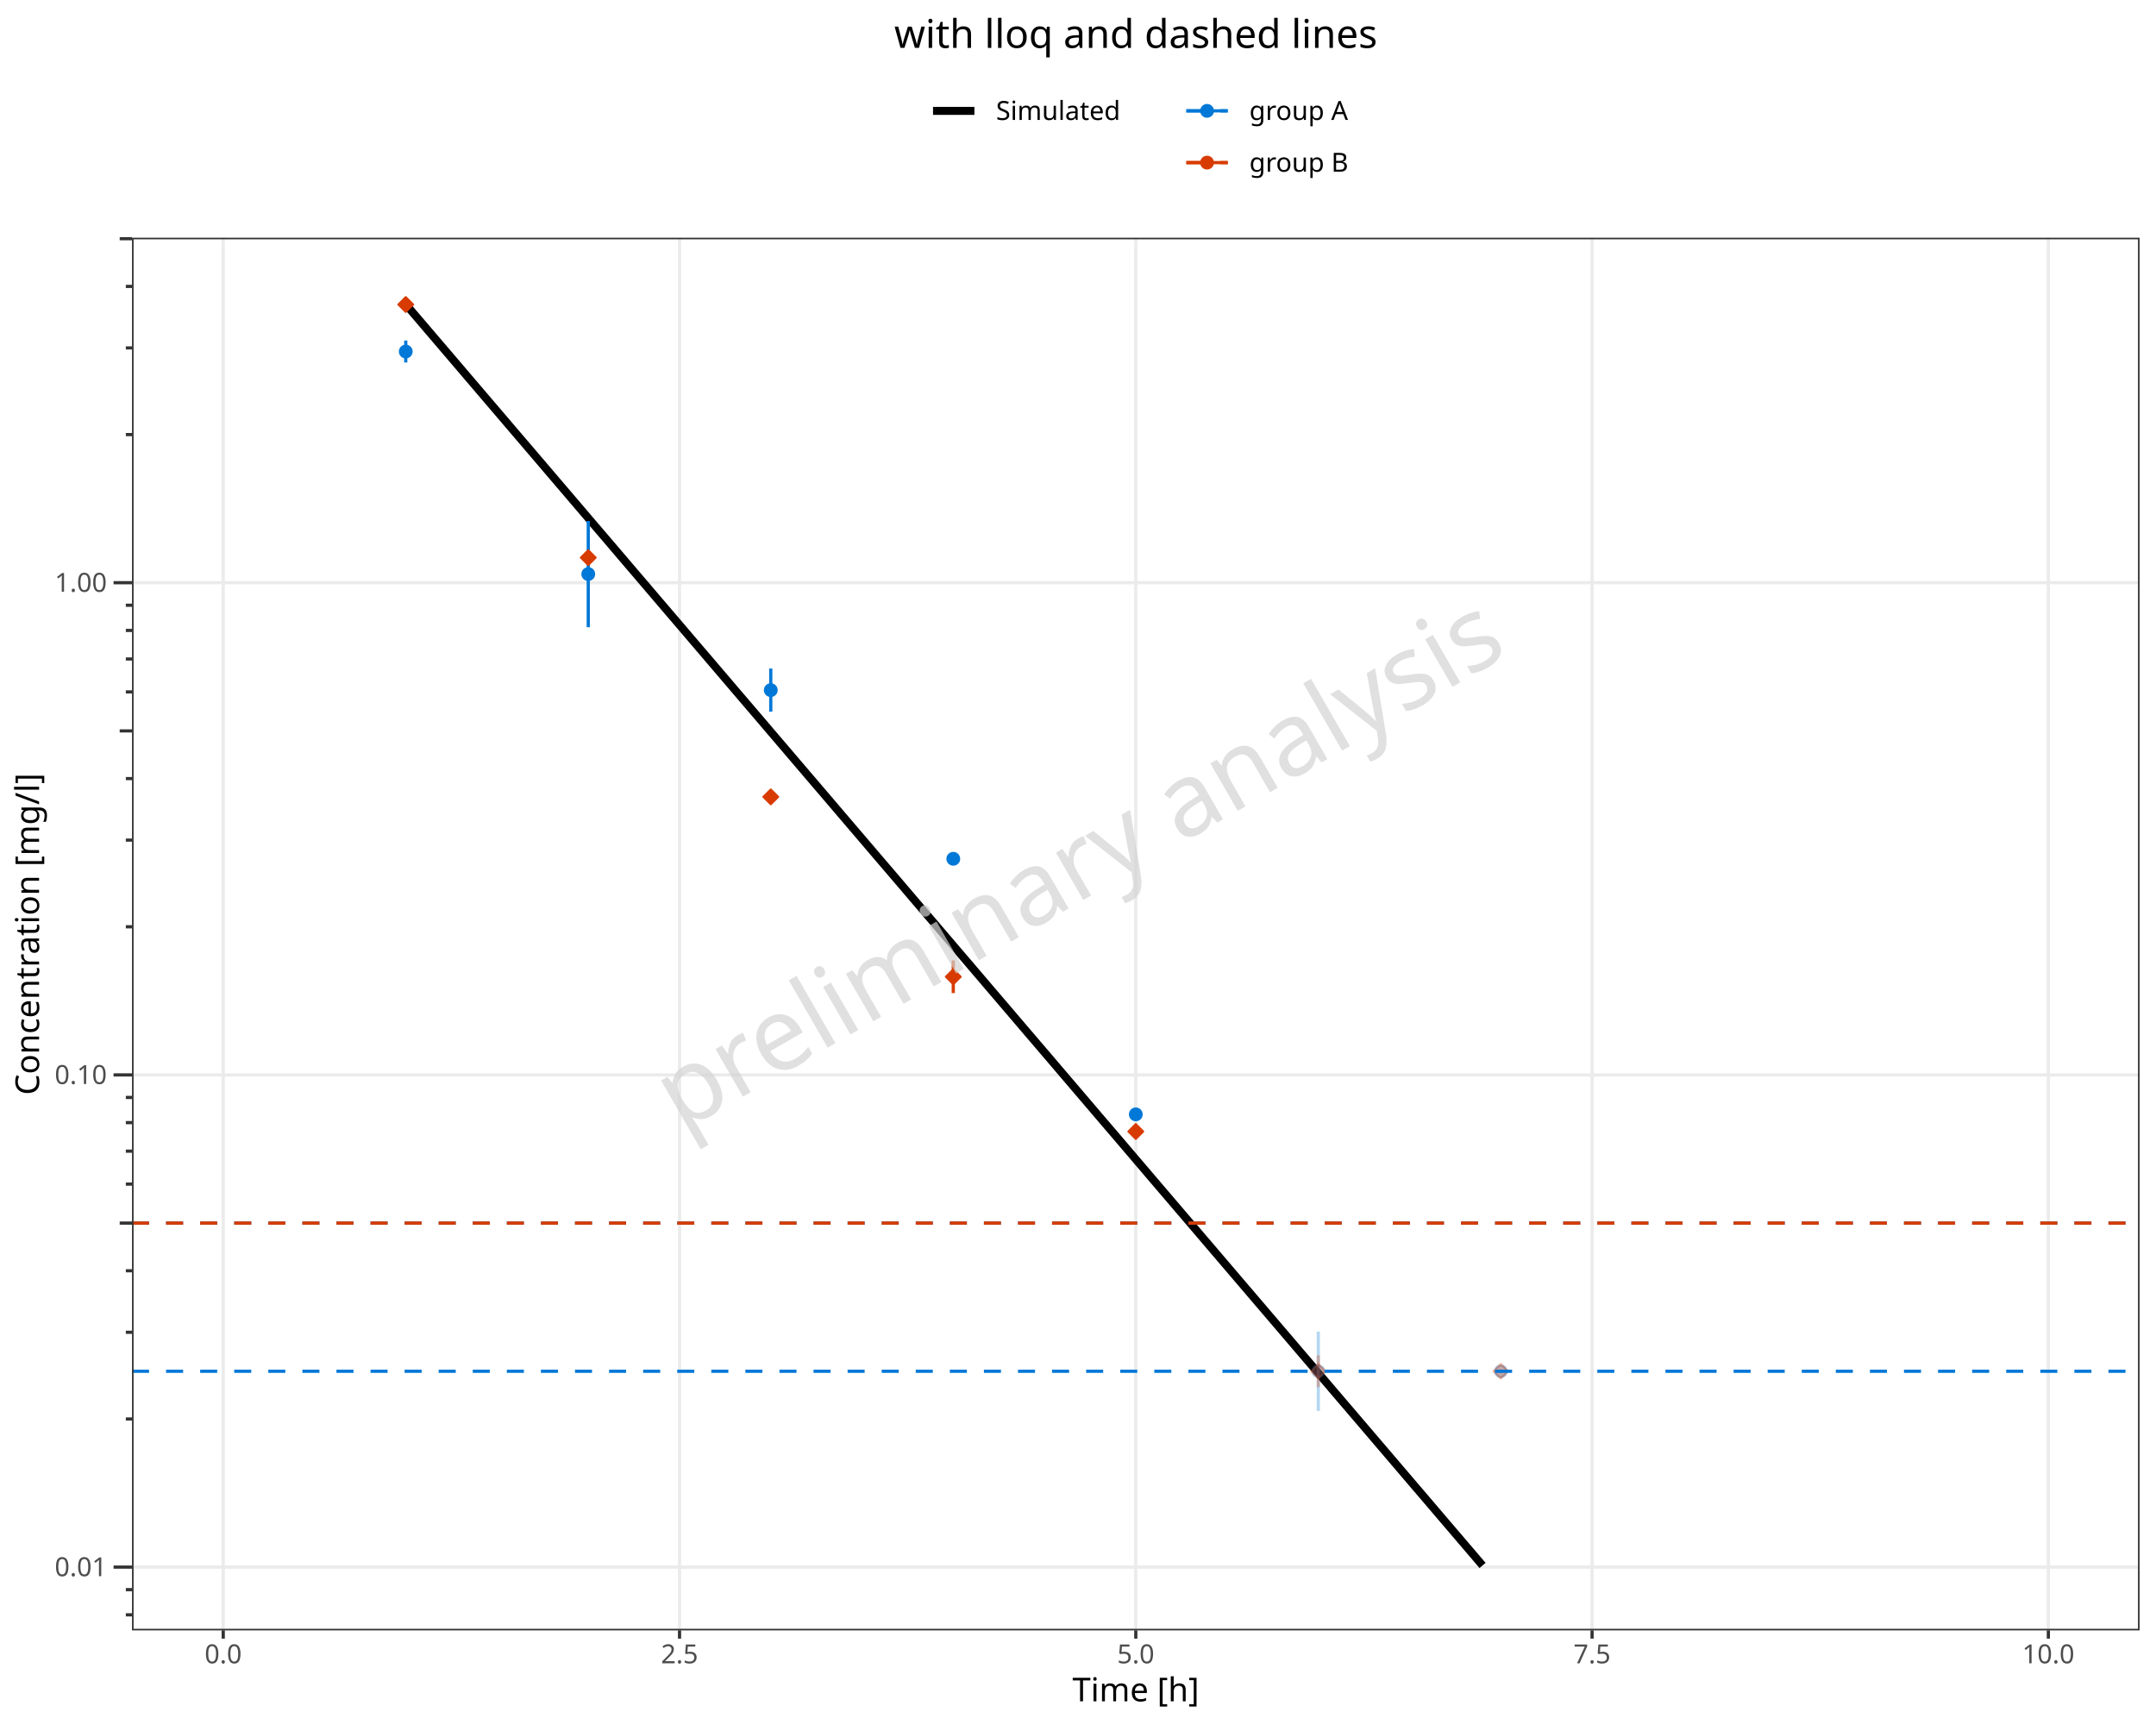
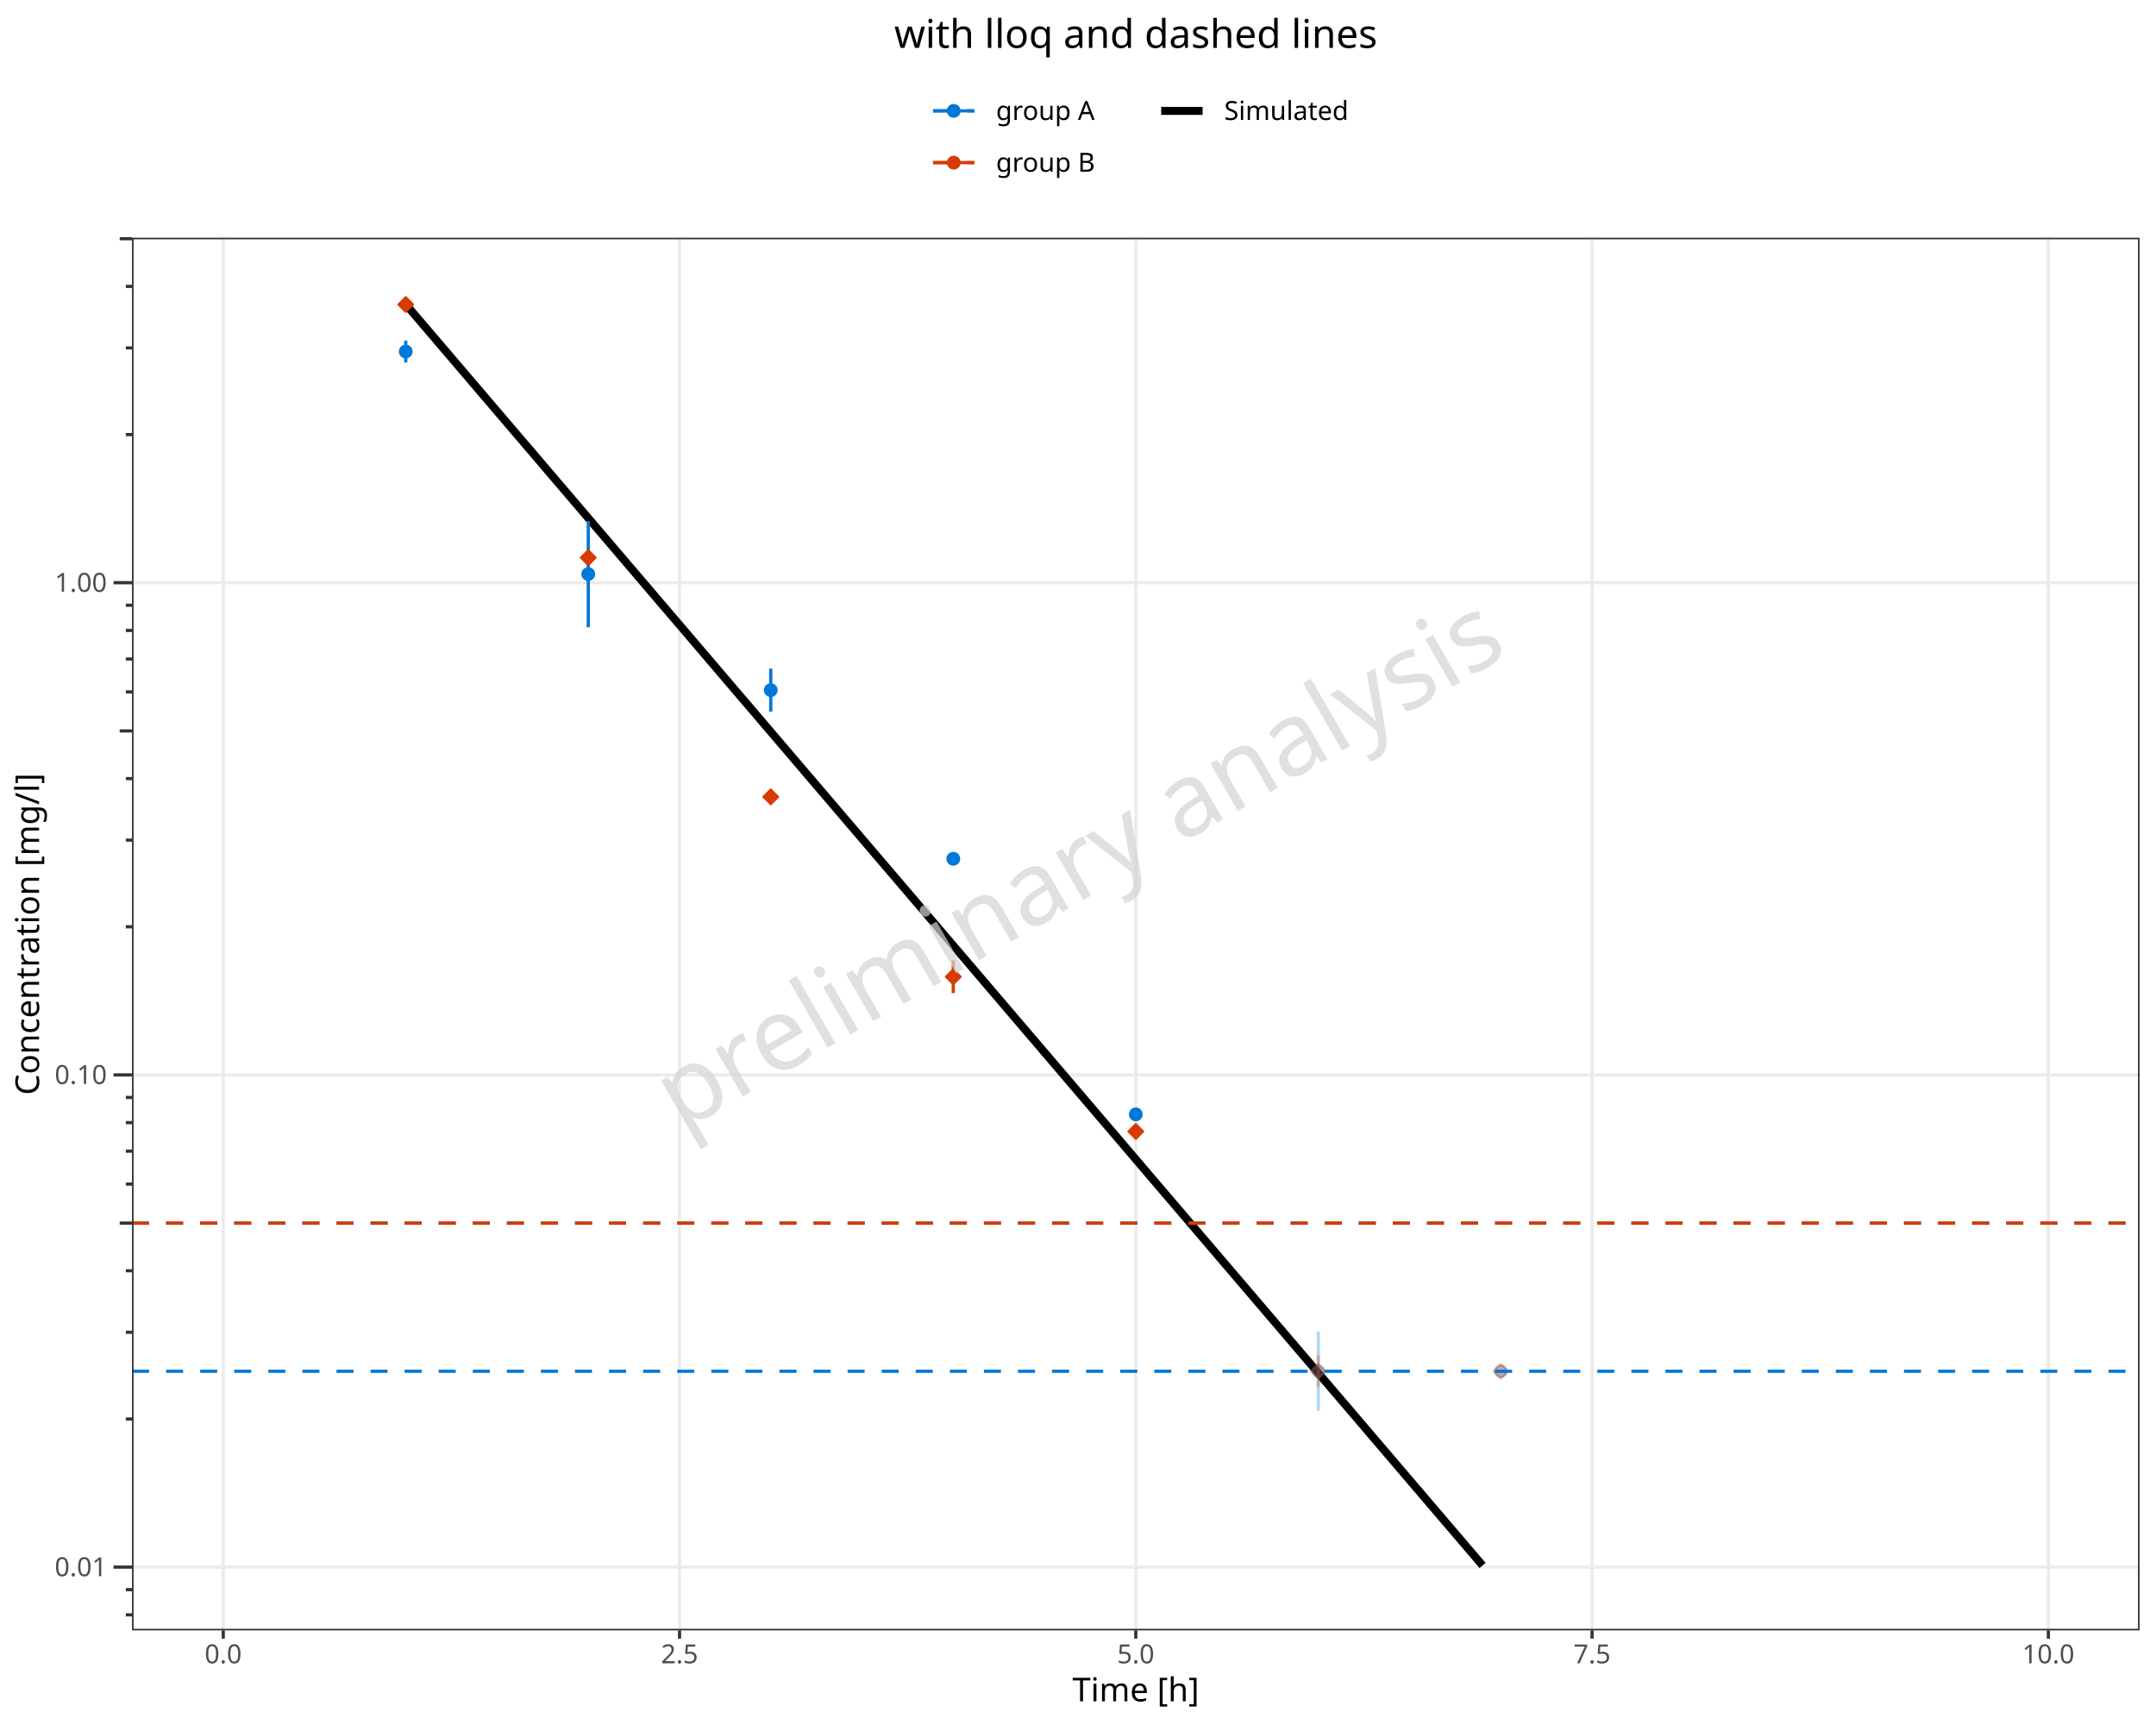
<svg xmlns="http://www.w3.org/2000/svg" class="svglite" data-engine-version="2.0" width="720.00pt" height="576.00pt" viewBox="0 0 720.00 576.00">
  <defs>
    <style type="text/css">
    .svglite line, .svglite polyline, .svglite polygon, .svglite path, .svglite rect, .svglite circle {
      fill: none;
      stroke: #000000;
      stroke-linecap: round;
      stroke-linejoin: round;
      stroke-miterlimit: 10.00;
    }
  </style>
  </defs>
  <rect width="100%" height="100%" style="stroke: none; fill: #FFFFFF;" />
  <defs>
    <clipPath id="cpMC4wMHw3MjAuMDB8MC4wMHw1NzYuMDA=">
      <rect x="0.00" y="0.00" width="720.00" height="576.00" />
    </clipPath>
  </defs>
  <g clip-path="url(#cpMC4wMHw3MjAuMDB8MC4wMHw1NzYuMDA=)">
    <rect x="0" y="0.00" width="720.00" height="576.00" style="stroke-width: 1.07; stroke: #FFFFFF; fill: #FFFFFF;" />
  </g>
  <defs>
    <clipPath id="cpNDQuMDh8NzE0LjUyfDc5LjM4fDU0NC40Mg==">
      <rect x="44.08" y="79.38" width="670.44" height="465.04" />
    </clipPath>
  </defs>
  <g clip-path="url(#cpNDQuMDh8NzE0LjUyfDc5LjM4fDU0NC40Mg==)">
    <rect x="44.08" y="79.38" width="670.44" height="465.04" style="stroke-width: 1.07; stroke: none; fill: #FFFFFF;" />
    <polyline points="44.08,523.28 714.52,523.28 " style="stroke-width: 1.07; stroke: #EBEBEB; stroke-linecap: butt;" />
    <polyline points="44.08,358.93 714.52,358.93 " style="stroke-width: 1.07; stroke: #EBEBEB; stroke-linecap: butt;" />
    <polyline points="44.08,194.58 714.52,194.58 " style="stroke-width: 1.07; stroke: #EBEBEB; stroke-linecap: butt;" />
    <polyline points="74.55,544.42 74.55,79.38 " style="stroke-width: 1.07; stroke: #EBEBEB; stroke-linecap: butt;" />
    <polyline points="226.93,544.42 226.93,79.38 " style="stroke-width: 1.07; stroke: #EBEBEB; stroke-linecap: butt;" />
    <polyline points="379.30,544.42 379.30,79.38 " style="stroke-width: 1.07; stroke: #EBEBEB; stroke-linecap: butt;" />
    <polyline points="531.67,544.42 531.67,79.38 " style="stroke-width: 1.07; stroke: #EBEBEB; stroke-linecap: butt;" />
    <polyline points="684.05,544.42 684.05,79.38 " style="stroke-width: 1.07; stroke: #EBEBEB; stroke-linecap: butt;" />
    <polyline points="135.50,101.61 141.60,108.75 147.69,115.88 153.79,123.02 159.88,130.16 165.98,137.30 172.07,144.44 178.17,151.57 184.26,158.71 190.36,165.85 196.45,172.99 202.55,180.12 208.64,187.26 214.74,194.40 220.83,201.54 226.93,208.67 233.02,215.81 239.12,222.95 245.21,230.09 251.31,237.22 257.40,244.36 263.50,251.50 269.59,258.64 275.69,265.77 281.78,272.91 287.88,280.05 293.97,287.19 300.07,294.32 306.16,301.46 312.26,308.60 318.35,315.74 324.45,322.87 330.54,330.01 336.64,337.15 342.73,344.29 348.83,351.42 354.92,358.56 361.02,365.70 367.11,372.84 373.21,379.97 379.30,387.11 385.39,394.25 391.49,401.39 397.58,408.52 403.68,415.66 409.77,422.80 415.87,429.94 421.96,437.07 428.06,444.21 434.15,451.35 440.25,458.49 446.34,465.63 452.44,472.76 458.53,479.90 464.63,487.04 470.72,494.18 476.82,501.31 482.91,508.45 489.01,515.59 495.10,522.73 " style="stroke-width: 2.67; stroke-linecap: butt;" />
    <polyline points="135.50,113.72 135.50,113.72 " style="stroke-width: 1.07; stroke: #0078D7; stroke-linecap: butt;" />
    <polyline points="135.50,113.72 135.50,121.03 " style="stroke-width: 1.07; stroke: #0078D7; stroke-linecap: butt;" />
    <polyline points="135.50,121.03 135.50,121.03 " style="stroke-width: 1.07; stroke: #0078D7; stroke-linecap: butt;" />
    <polyline points="196.45,173.95 196.45,173.95 " style="stroke-width: 1.07; stroke: #0078D7; stroke-linecap: butt;" />
    <polyline points="196.45,173.95 196.45,209.43 " style="stroke-width: 1.07; stroke: #0078D7; stroke-linecap: butt;" />
    <polyline points="196.45,209.43 196.45,209.43 " style="stroke-width: 1.07; stroke: #0078D7; stroke-linecap: butt;" />
    <polyline points="257.40,223.24 257.40,223.24 " style="stroke-width: 1.07; stroke: #0078D7; stroke-linecap: butt;" />
    <polyline points="257.40,223.24 257.40,237.63 " style="stroke-width: 1.07; stroke: #0078D7; stroke-linecap: butt;" />
    <polyline points="257.40,237.63 257.40,237.63 " style="stroke-width: 1.07; stroke: #0078D7; stroke-linecap: butt;" />
    <polyline points="318.35,284.67 318.35,284.67 " style="stroke-width: 1.07; stroke: #0078D7; stroke-linecap: butt;" />
    <polyline points="318.35,284.67 318.35,288.85 " style="stroke-width: 1.07; stroke: #0078D7; stroke-linecap: butt;" />
    <polyline points="318.35,288.85 318.35,288.85 " style="stroke-width: 1.07; stroke: #0078D7; stroke-linecap: butt;" />
    <polyline points="379.30,370.61 379.30,370.61 " style="stroke-width: 1.07; stroke: #0078D7; stroke-linecap: butt;" />
    <polyline points="379.30,370.61 379.30,373.59 " style="stroke-width: 1.07; stroke: #0078D7; stroke-linecap: butt;" />
    <polyline points="379.30,373.59 379.30,373.59 " style="stroke-width: 1.07; stroke: #0078D7; stroke-linecap: butt;" />
    <polyline points="440.25,444.62 440.25,444.62 " style="stroke-width: 1.07; stroke: #0078D7; stroke-opacity: 0.30; stroke-linecap: butt;" />
    <polyline points="440.25,444.62 440.25,471.14 " style="stroke-width: 1.07; stroke: #0078D7; stroke-opacity: 0.30; stroke-linecap: butt;" />
    <polyline points="440.25,471.14 440.25,471.14 " style="stroke-width: 1.07; stroke: #0078D7; stroke-opacity: 0.30; stroke-linecap: butt;" />
    <polyline points="501.20,457.41 501.20,457.41 " style="stroke-width: 1.07; stroke: #0078D7; stroke-opacity: 0.30; stroke-linecap: butt;" />
    <polyline points="501.20,457.41 501.20,458.35 " style="stroke-width: 1.07; stroke: #0078D7; stroke-opacity: 0.30; stroke-linecap: butt;" />
    <polyline points="501.20,458.35 501.20,458.35 " style="stroke-width: 1.07; stroke: #0078D7; stroke-opacity: 0.30; stroke-linecap: butt;" />
    <polyline points="135.50,100.52 135.50,100.52 " style="stroke-width: 1.07; stroke: #D83B01; stroke-linecap: butt;" />
    <polyline points="135.50,100.52 135.50,102.84 " style="stroke-width: 1.07; stroke: #D83B01; stroke-linecap: butt;" />
    <polyline points="135.50,102.84 135.50,102.84 " style="stroke-width: 1.07; stroke: #D83B01; stroke-linecap: butt;" />
    <polyline points="196.45,184.77 196.45,184.77 " style="stroke-width: 1.07; stroke: #D83B01; stroke-linecap: butt;" />
    <polyline points="196.45,184.77 196.45,187.63 " style="stroke-width: 1.07; stroke: #D83B01; stroke-linecap: butt;" />
    <polyline points="196.45,187.63 196.45,187.63 " style="stroke-width: 1.07; stroke: #D83B01; stroke-linecap: butt;" />
    <polyline points="257.40,263.94 257.40,263.94 " style="stroke-width: 1.07; stroke: #D83B01; stroke-linecap: butt;" />
    <polyline points="257.40,263.94 257.40,268.23 " style="stroke-width: 1.07; stroke: #D83B01; stroke-linecap: butt;" />
    <polyline points="257.40,268.23 257.40,268.23 " style="stroke-width: 1.07; stroke: #D83B01; stroke-linecap: butt;" />
    <polyline points="318.35,320.70 318.35,320.70 " style="stroke-width: 1.07; stroke: #D83B01; stroke-linecap: butt;" />
    <polyline points="318.35,320.70 318.35,331.61 " style="stroke-width: 1.07; stroke: #D83B01; stroke-linecap: butt;" />
    <polyline points="318.35,331.61 318.35,331.61 " style="stroke-width: 1.07; stroke: #D83B01; stroke-linecap: butt;" />
    <polyline points="379.30,377.24 379.30,377.24 " style="stroke-width: 1.07; stroke: #D83B01; stroke-linecap: butt;" />
    <polyline points="379.30,377.24 379.30,378.41 " style="stroke-width: 1.07; stroke: #D83B01; stroke-linecap: butt;" />
    <polyline points="379.30,378.41 379.30,378.41 " style="stroke-width: 1.07; stroke: #D83B01; stroke-linecap: butt;" />
    <polyline points="440.25,452.57 440.25,452.57 " style="stroke-width: 1.07; stroke: #D83B01; stroke-opacity: 0.30; stroke-linecap: butt;" />
    <polyline points="440.25,452.57 440.25,463.18 " style="stroke-width: 1.07; stroke: #D83B01; stroke-opacity: 0.30; stroke-linecap: butt;" />
    <polyline points="440.25,463.18 440.25,463.18 " style="stroke-width: 1.07; stroke: #D83B01; stroke-opacity: 0.30; stroke-linecap: butt;" />
    <polyline points="501.20,457.28 501.20,457.28 " style="stroke-width: 1.07; stroke: #D83B01; stroke-opacity: 0.30; stroke-linecap: butt;" />
    <polyline points="501.20,457.28 501.20,458.48 " style="stroke-width: 1.07; stroke: #D83B01; stroke-opacity: 0.30; stroke-linecap: butt;" />
    <polyline points="501.20,458.48 501.20,458.48 " style="stroke-width: 1.07; stroke: #D83B01; stroke-opacity: 0.30; stroke-linecap: butt;" />
    <circle cx="135.50" cy="117.38" r="1.95" style="stroke-width: 0.71; stroke: #0078D7; fill: #0078D7;" />
    <circle cx="196.45" cy="191.69" r="1.95" style="stroke-width: 0.71; stroke: #0078D7; fill: #0078D7;" />
    <circle cx="257.40" cy="230.44" r="1.95" style="stroke-width: 0.71; stroke: #0078D7; fill: #0078D7;" />
    <circle cx="318.35" cy="286.76" r="1.95" style="stroke-width: 0.71; stroke: #0078D7; fill: #0078D7;" />
    <circle cx="379.30" cy="372.10" r="1.95" style="stroke-width: 0.71; stroke: #0078D7; fill: #0078D7;" />
    <circle cx="440.25" cy="457.88" r="1.95" style="stroke-width: 0.71; stroke: #0078D7; stroke-opacity: 0.30; fill: #0078D7; fill-opacity: 0.30;" />
    <circle cx="501.20" cy="457.88" r="1.95" style="stroke-width: 0.71; stroke: #0078D7; stroke-opacity: 0.30; fill: #0078D7; fill-opacity: 0.30;" />
    <polygon points="135.50,104.13 137.95,101.68 135.50,99.23 133.05,101.68 " style="stroke-width: 0.71; stroke: #D83B01; fill: #D83B01;" />
    <polygon points="196.45,188.65 198.90,186.20 196.45,183.75 194.00,186.20 " style="stroke-width: 0.71; stroke: #D83B01; fill: #D83B01;" />
    <polygon points="257.40,268.53 259.85,266.08 257.40,263.64 254.95,266.08 " style="stroke-width: 0.71; stroke: #D83B01; fill: #D83B01;" />
    <polygon points="318.35,328.61 320.80,326.16 318.35,323.71 315.90,326.16 " style="stroke-width: 0.71; stroke: #D83B01; fill: #D83B01;" />
    <polygon points="379.30,380.27 381.75,377.82 379.30,375.37 376.85,377.82 " style="stroke-width: 0.71; stroke: #D83B01; fill: #D83B01;" />
    <polygon points="440.25,460.33 442.70,457.88 440.25,455.43 437.80,457.88 " style="stroke-width: 0.71; stroke: #D83B01; stroke-opacity: 0.30; fill: #D83B01; fill-opacity: 0.30;" />
    <polygon points="501.20,460.33 503.65,457.88 501.20,455.43 498.75,457.88 " style="stroke-width: 0.71; stroke: #D83B01; stroke-opacity: 0.30; fill: #D83B01; fill-opacity: 0.30;" />
    <line x1="44.08" y1="408.40" x2="714.52" y2="408.40" style="stroke-width: 1.07; stroke: #0078D7; stroke-dasharray: 5.69,5.69; stroke-linecap: butt;" />
    <line x1="44.08" y1="457.88" x2="714.52" y2="457.88" style="stroke-width: 1.07; stroke: #0078D7; stroke-dasharray: 5.69,5.69; stroke-linecap: butt;" />
    <line x1="44.08" y1="408.40" x2="714.52" y2="408.40" style="stroke-width: 1.07; stroke: #D83B01; stroke-dasharray: 5.69,5.69; stroke-linecap: butt;" />
    <rect x="44.08" y="79.38" width="670.44" height="465.04" style="stroke-width: 1.07; stroke: #333333;" />
  </g>
  <g clip-path="url(#cpMC4wMHw3MjAuMDB8MC4wMHw1NzYuMDA=)">
    <text x="35.72" y="526.31" text-anchor="end" style="font-size: 8.80px; fill: #4D4D4D; font-family: sans;" textLength="17.13px" lengthAdjust="spacingAndGlyphs">0.01</text>
    <text x="35.72" y="361.96" text-anchor="end" style="font-size: 8.80px; fill: #4D4D4D; font-family: sans;" textLength="17.13px" lengthAdjust="spacingAndGlyphs">0.10</text>
    <text x="35.72" y="197.61" text-anchor="end" style="font-size: 8.80px; fill: #4D4D4D; font-family: sans;" textLength="17.13px" lengthAdjust="spacingAndGlyphs">1.00</text>
    <polyline points="37.92,523.28 44.08,523.28 " style="stroke-width: 1.07; stroke: #333333; stroke-linecap: butt;" />
    <polyline points="37.92,358.93 44.08,358.93 " style="stroke-width: 1.07; stroke: #333333; stroke-linecap: butt;" />
    <polyline points="37.92,194.58 44.08,194.58 " style="stroke-width: 1.07; stroke: #333333; stroke-linecap: butt;" />
    <polyline points="39.97,408.40 44.08,408.40 " style="stroke-width: 1.07; stroke: #333333; stroke-linecap: butt;" />
    <polyline points="39.97,244.06 44.08,244.06 " style="stroke-width: 1.07; stroke: #333333; stroke-linecap: butt;" />
    <polyline points="39.97,79.71 44.08,79.71 " style="stroke-width: 1.07; stroke: #333333; stroke-linecap: butt;" />
    <polyline points="42.02,539.21 44.08,539.21 " style="stroke-width: 1.07; stroke: #333333; stroke-linecap: butt;" />
    <polyline points="42.02,530.80 44.08,530.80 " style="stroke-width: 1.07; stroke: #333333; stroke-linecap: butt;" />
    <polyline points="42.02,473.81 44.08,473.81 " style="stroke-width: 1.07; stroke: #333333; stroke-linecap: butt;" />
    <polyline points="42.02,444.87 44.08,444.87 " style="stroke-width: 1.07; stroke: #333333; stroke-linecap: butt;" />
    <polyline points="42.02,424.33 44.08,424.33 " style="stroke-width: 1.07; stroke: #333333; stroke-linecap: butt;" />
    <polyline points="42.02,395.39 44.08,395.39 " style="stroke-width: 1.07; stroke: #333333; stroke-linecap: butt;" />
    <polyline points="42.02,384.39 44.08,384.39 " style="stroke-width: 1.07; stroke: #333333; stroke-linecap: butt;" />
    <polyline points="42.02,374.86 44.08,374.86 " style="stroke-width: 1.07; stroke: #333333; stroke-linecap: butt;" />
    <polyline points="42.02,366.45 44.08,366.45 " style="stroke-width: 1.07; stroke: #333333; stroke-linecap: butt;" />
    <polyline points="42.02,309.46 44.08,309.46 " style="stroke-width: 1.07; stroke: #333333; stroke-linecap: butt;" />
    <polyline points="42.02,280.52 44.08,280.52 " style="stroke-width: 1.07; stroke: #333333; stroke-linecap: butt;" />
    <polyline points="42.02,259.98 44.08,259.98 " style="stroke-width: 1.07; stroke: #333333; stroke-linecap: butt;" />
    <polyline points="42.02,231.04 44.08,231.04 " style="stroke-width: 1.07; stroke: #333333; stroke-linecap: butt;" />
    <polyline points="42.02,220.04 44.08,220.04 " style="stroke-width: 1.07; stroke: #333333; stroke-linecap: butt;" />
    <polyline points="42.02,210.51 44.08,210.51 " style="stroke-width: 1.07; stroke: #333333; stroke-linecap: butt;" />
    <polyline points="42.02,202.10 44.08,202.10 " style="stroke-width: 1.07; stroke: #333333; stroke-linecap: butt;" />
    <polyline points="42.02,145.11 44.08,145.11 " style="stroke-width: 1.07; stroke: #333333; stroke-linecap: butt;" />
    <polyline points="42.02,116.17 44.08,116.17 " style="stroke-width: 1.07; stroke: #333333; stroke-linecap: butt;" />
    <polyline points="42.02,95.63 44.08,95.63 " style="stroke-width: 1.07; stroke: #333333; stroke-linecap: butt;" />
    <polyline points="74.55,547.16 74.55,544.42 " style="stroke-width: 1.07; stroke: #333333; stroke-linecap: butt;" />
    <polyline points="226.93,547.16 226.93,544.42 " style="stroke-width: 1.07; stroke: #333333; stroke-linecap: butt;" />
    <polyline points="379.30,547.16 379.30,544.42 " style="stroke-width: 1.07; stroke: #333333; stroke-linecap: butt;" />
    <polyline points="531.67,547.16 531.67,544.42 " style="stroke-width: 1.07; stroke: #333333; stroke-linecap: butt;" />
    <polyline points="684.05,547.16 684.05,544.42 " style="stroke-width: 1.07; stroke: #333333; stroke-linecap: butt;" />
    <text x="74.55" y="555.40" text-anchor="middle" style="font-size: 8.80px; fill: #4D4D4D; font-family: sans;" textLength="12.23px" lengthAdjust="spacingAndGlyphs">0.0</text>
    <text x="226.93" y="555.40" text-anchor="middle" style="font-size: 8.80px; fill: #4D4D4D; font-family: sans;" textLength="12.23px" lengthAdjust="spacingAndGlyphs">2.5</text>
    <text x="379.30" y="555.40" text-anchor="middle" style="font-size: 8.80px; fill: #4D4D4D; font-family: sans;" textLength="12.23px" lengthAdjust="spacingAndGlyphs">5.0</text>
    <text x="531.67" y="555.40" text-anchor="middle" style="font-size: 8.80px; fill: #4D4D4D; font-family: sans;" textLength="12.23px" lengthAdjust="spacingAndGlyphs">7.5</text>
    <text x="684.05" y="555.40" text-anchor="middle" style="font-size: 8.80px; fill: #4D4D4D; font-family: sans;" textLength="17.13px" lengthAdjust="spacingAndGlyphs">10.0</text>
    <text x="379.30" y="568.10" text-anchor="middle" style="font-size: 11.00px; font-family: sans;" textLength="39.73px" lengthAdjust="spacingAndGlyphs">Time [h]</text>
    <text transform="translate(13.05,311.90) rotate(-90)" text-anchor="middle" style="font-size: 11.00px; font-family: sans;" textLength="98.45px" lengthAdjust="spacingAndGlyphs">Concentration [mg/l]</text>
-     <rect x="304.38" y="22.90" width="73.64" height="28.24" style="stroke-width: 1.07; stroke: none; fill: #FFFFFF;" />
+     <rect x="304.38" y="22.90" width="65.24" height="45.52" style="stroke-width: 1.07; stroke: none; fill: #FFFFFF;" />
    <rect x="309.86" y="28.38" width="17.28" height="17.28" style="stroke-width: 1.07; stroke: none; fill: #FFFFFF;" />
-     <line x1="311.59" y1="37.02" x2="325.41" y2="37.02" style="stroke-width: 2.67; stroke-linecap: butt;" />
-     <text x="332.62" y="40.05" style="font-size: 8.80px; font-family: sans;" textLength="39.14px" lengthAdjust="spacingAndGlyphs">Simulated</text>
-     <rect x="388.98" y="22.90" width="65.24" height="45.52" style="stroke-width: 1.07; stroke: none; fill: #FFFFFF;" />
-     <rect x="394.46" y="28.38" width="17.28" height="17.28" style="stroke-width: 1.07; stroke: none; fill: #FFFFFF;" />
-     <line x1="396.19" y1="37.02" x2="410.01" y2="37.02" style="stroke-width: 1.07; stroke: #0078D7; stroke-linecap: butt;" />
-     <circle cx="403.10" cy="37.02" r="1.95" style="stroke-width: 0.71; stroke: #0078D7; fill: #0078D7;" />
-     <line x1="396.19" y1="37.02" x2="410.01" y2="37.02" style="stroke-width: 1.07; stroke: #0078D7; stroke-dasharray: 5.69,5.69; stroke-linecap: butt;" />
-     <rect x="394.46" y="45.66" width="17.28" height="17.28" style="stroke-width: 1.07; stroke: none; fill: #FFFFFF;" />
-     <line x1="396.19" y1="54.30" x2="410.01" y2="54.30" style="stroke-width: 1.07; stroke: #D83B01; stroke-linecap: butt;" />
-     <circle cx="403.10" cy="54.30" r="1.95" style="stroke-width: 0.71; stroke: #D83B01; fill: #D83B01;" />
-     <line x1="396.19" y1="54.30" x2="410.01" y2="54.30" style="stroke-width: 1.07; stroke: #D83B01; stroke-dasharray: 5.69,5.69; stroke-linecap: butt;" />
-     <text x="417.22" y="40.05" style="font-size: 8.80px; font-family: sans;" textLength="30.82px" lengthAdjust="spacingAndGlyphs">group A</text>
-     <text x="417.22" y="57.33" style="font-size: 8.80px; font-family: sans;" textLength="30.82px" lengthAdjust="spacingAndGlyphs">group B</text>
+     <line x1="311.59" y1="37.02" x2="325.41" y2="37.02" style="stroke-width: 1.07; stroke: #0078D7; stroke-linecap: butt;" />
+     <circle cx="318.50" cy="37.02" r="1.95" style="stroke-width: 0.71; stroke: #0078D7; fill: #0078D7;" />
+     <line x1="311.59" y1="37.02" x2="325.41" y2="37.02" style="stroke-width: 1.07; stroke: #0078D7; stroke-dasharray: 5.69,5.69; stroke-linecap: butt;" />
+     <rect x="309.86" y="45.66" width="17.28" height="17.28" style="stroke-width: 1.07; stroke: none; fill: #FFFFFF;" />
+     <line x1="311.59" y1="54.30" x2="325.41" y2="54.30" style="stroke-width: 1.07; stroke: #D83B01; stroke-linecap: butt;" />
+     <circle cx="318.50" cy="54.30" r="1.95" style="stroke-width: 0.71; stroke: #D83B01; fill: #D83B01;" />
+     <line x1="311.59" y1="54.30" x2="325.41" y2="54.30" style="stroke-width: 1.07; stroke: #D83B01; stroke-dasharray: 5.69,5.69; stroke-linecap: butt;" />
+     <text x="332.62" y="40.05" style="font-size: 8.80px; font-family: sans;" textLength="30.82px" lengthAdjust="spacingAndGlyphs">group A</text>
+     <text x="332.62" y="57.33" style="font-size: 8.80px; font-family: sans;" textLength="30.82px" lengthAdjust="spacingAndGlyphs">group B</text>
+     <rect x="380.58" y="22.90" width="73.64" height="28.24" style="stroke-width: 1.07; stroke: none; fill: #FFFFFF;" />
+     <rect x="386.06" y="28.38" width="17.28" height="17.28" style="stroke-width: 1.07; stroke: none; fill: #FFFFFF;" />
+     <line x1="387.78" y1="37.02" x2="401.61" y2="37.02" style="stroke-width: 2.67; stroke-linecap: butt;" />
+     <text x="408.82" y="40.05" style="font-size: 8.80px; font-family: sans;" textLength="39.14px" lengthAdjust="spacingAndGlyphs">Simulated</text>
    <text x="379.30" y="15.99" text-anchor="middle" style="font-size: 13.20px; font-family: sans;" textLength="151.18px" lengthAdjust="spacingAndGlyphs">with lloq and dashed lines</text>
    <text transform="translate(365.87,298.17) rotate(-30)" text-anchor="middle" style="font-size: 34.14px; fill: #D3D3D3; fill-opacity: 0.70; font-family: sans;" textLength="299.85px" lengthAdjust="spacingAndGlyphs">preliminary analysis</text>
  </g>
</svg>
